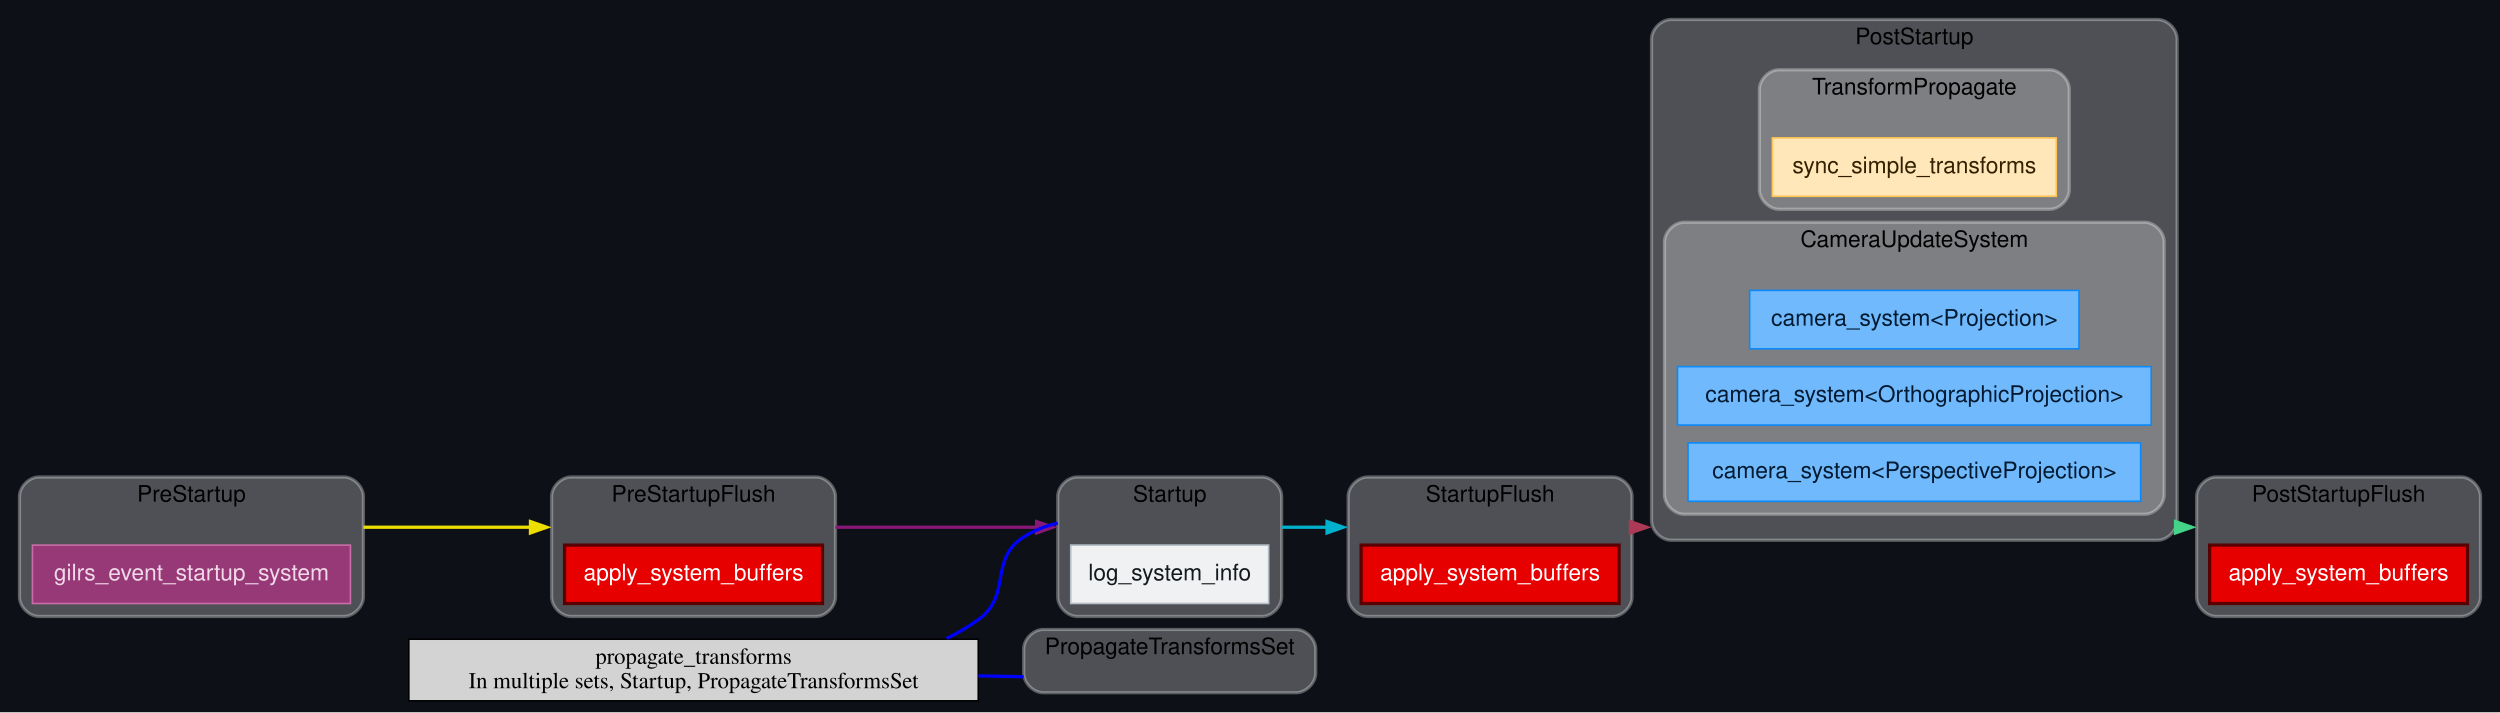
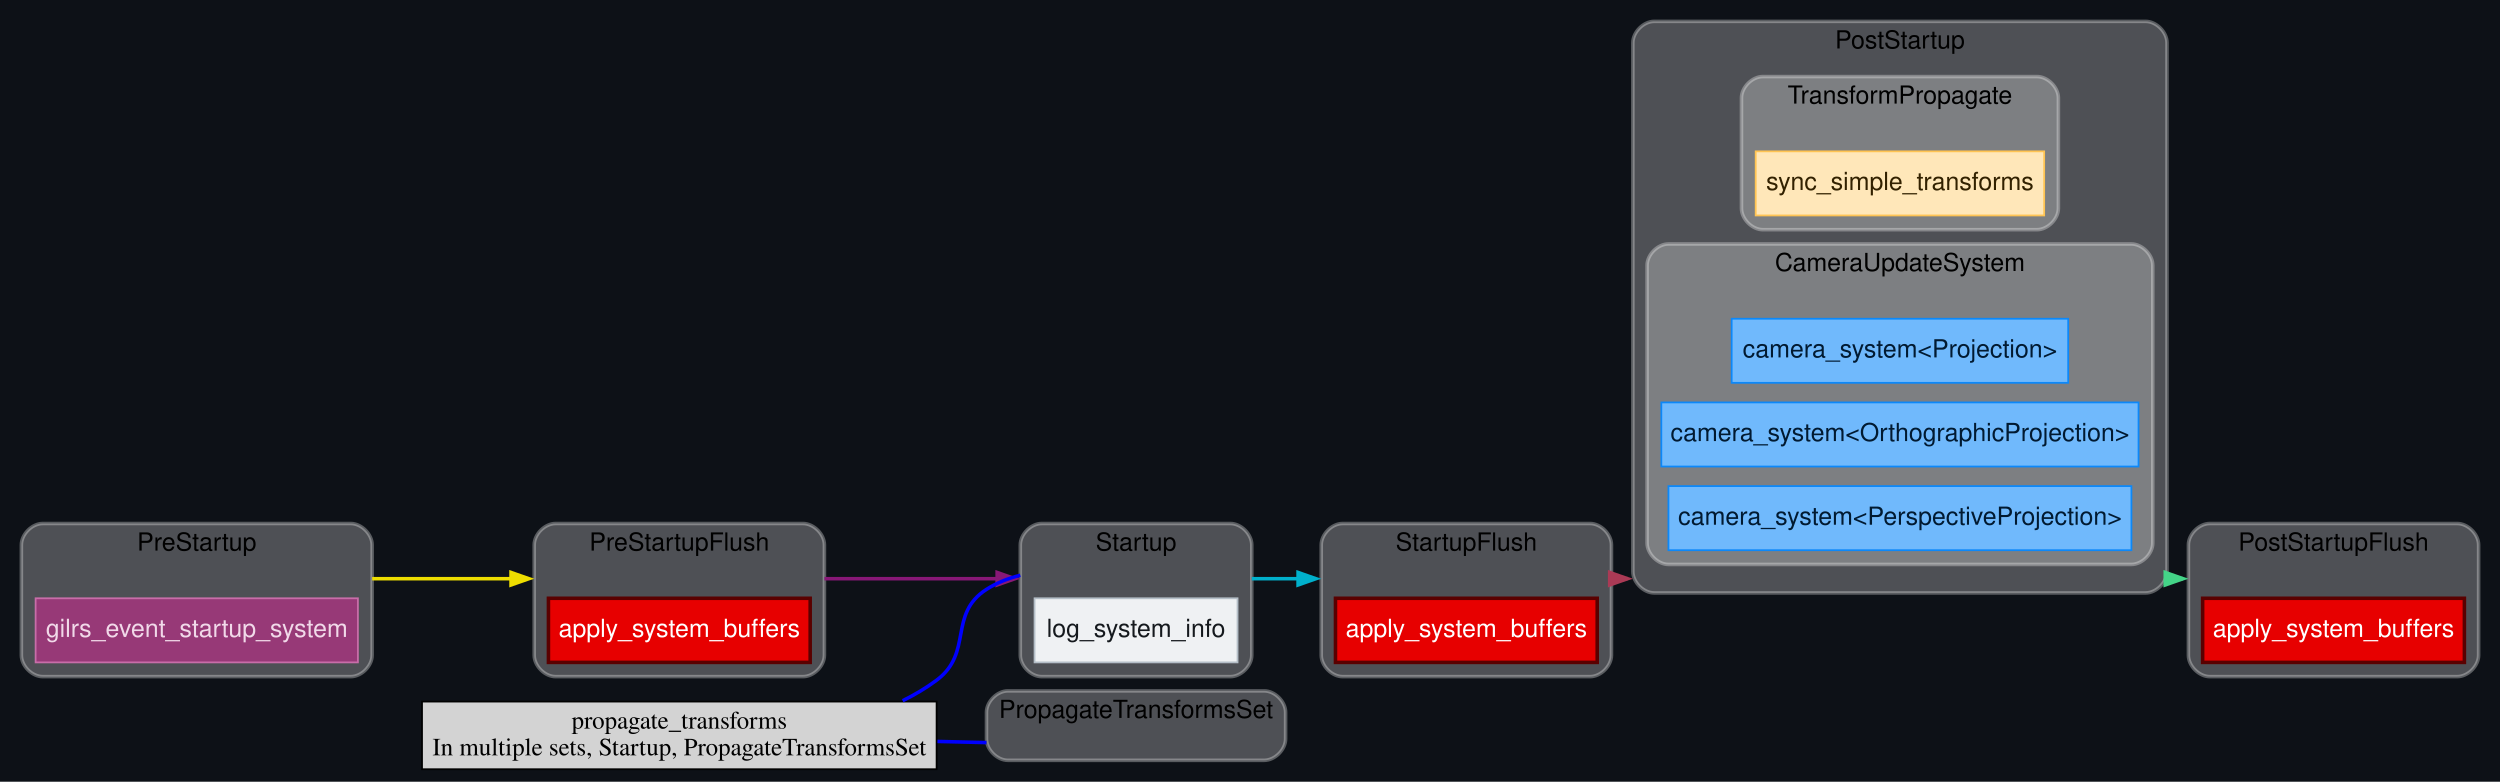
- <svg xmlns="http://www.w3.org/2000/svg" xmlns:xlink="http://www.w3.org/1999/xlink" width="1541pt" height="439pt" viewBox="0.00 0.00 1541.00 439.00">
+ <svg xmlns="http://www.w3.org/2000/svg" xmlns:xlink="http://www.w3.org/1999/xlink" width="1404pt" height="439pt" viewBox="0.00 0.00 1404.00 439.00">
  <g id="graph0" class="graph" transform="scale(1 1) rotate(0) translate(4 435)">
-     <polygon fill="#0d1117" stroke="none" points="-4,4 -4,-435 1537,-435 1537,4 -4,4" />
+     <polygon fill="#0d1117" stroke="none" points="-4,4 -4,-435 1400,-435 1400,4 -4,4" />
    <g id="clust1" class="cluster">
      <g id="a_clust1">
        <a xlink:title="Startup">
-           <path fill="#ffffff" fill-opacity="0.267" stroke="#ffffff" stroke-width="2" stroke-opacity="0.314" d="M660,-55C660,-55 774,-55 774,-55 780,-55 786,-61 786,-67 786,-67 786,-129 786,-129 786,-135 780,-141 774,-141 774,-141 660,-141 660,-141 654,-141 648,-135 648,-129 648,-129 648,-67 648,-67 648,-61 654,-55 660,-55" />
-           <text text-anchor="middle" x="717" y="-125.8" font-family="Helvetica,sans-Serif" font-size="14.00">Startup</text>
+           <path fill="#ffffff" fill-opacity="0.267" stroke="#ffffff" stroke-width="2" stroke-opacity="0.314" d="M581,-55C581,-55 687,-55 687,-55 693,-55 699,-61 699,-67 699,-67 699,-129 699,-129 699,-135 693,-141 687,-141 687,-141 581,-141 581,-141 575,-141 569,-135 569,-129 569,-129 569,-67 569,-67 569,-61 575,-55 581,-55" />
+           <text text-anchor="middle" x="634" y="-125.8" font-family="Helvetica,sans-Serif" font-size="14.00">Startup</text>
        </a>
      </g>
    </g>
    <g id="clust2" class="cluster">
      <g id="a_clust2">
        <a xlink:title="PreStartupFlush">
-           <path fill="#ffffff" fill-opacity="0.267" stroke="#ffffff" stroke-width="2" stroke-opacity="0.314" d="M348,-55C348,-55 499,-55 499,-55 505,-55 511,-61 511,-67 511,-67 511,-129 511,-129 511,-135 505,-141 499,-141 499,-141 348,-141 348,-141 342,-141 336,-135 336,-129 336,-129 336,-67 336,-67 336,-61 342,-55 348,-55" />
-           <text text-anchor="middle" x="423.5" y="-125.8" font-family="Helvetica,sans-Serif" font-size="14.00">PreStartupFlush</text>
+           <path fill="#ffffff" fill-opacity="0.267" stroke="#ffffff" stroke-width="2" stroke-opacity="0.314" d="M308,-55C308,-55 447,-55 447,-55 453,-55 459,-61 459,-67 459,-67 459,-129 459,-129 459,-135 453,-141 447,-141 447,-141 308,-141 308,-141 302,-141 296,-135 296,-129 296,-129 296,-67 296,-67 296,-61 302,-55 308,-55" />
+           <text text-anchor="middle" x="377.5" y="-125.8" font-family="Helvetica,sans-Serif" font-size="14.00">PreStartupFlush</text>
        </a>
      </g>
    </g>
    <g id="clust3" class="cluster">
      <g id="a_clust3">
        <a xlink:title="StartupFlush">
-           <path fill="#ffffff" fill-opacity="0.267" stroke="#ffffff" stroke-width="2" stroke-opacity="0.314" d="M839,-55C839,-55 990,-55 990,-55 996,-55 1002,-61 1002,-67 1002,-67 1002,-129 1002,-129 1002,-135 996,-141 990,-141 990,-141 839,-141 839,-141 833,-141 827,-135 827,-129 827,-129 827,-67 827,-67 827,-61 833,-55 839,-55" />
-           <text text-anchor="middle" x="914.5" y="-125.8" font-family="Helvetica,sans-Serif" font-size="14.00">StartupFlush</text>
+           <path fill="#ffffff" fill-opacity="0.267" stroke="#ffffff" stroke-width="2" stroke-opacity="0.314" d="M750,-55C750,-55 889,-55 889,-55 895,-55 901,-61 901,-67 901,-67 901,-129 901,-129 901,-135 895,-141 889,-141 889,-141 750,-141 750,-141 744,-141 738,-135 738,-129 738,-129 738,-67 738,-67 738,-61 744,-55 750,-55" />
+           <text text-anchor="middle" x="819.5" y="-125.8" font-family="Helvetica,sans-Serif" font-size="14.00">StartupFlush</text>
        </a>
      </g>
    </g>
    <g id="clust4" class="cluster">
      <g id="a_clust4">
        <a xlink:title="PostStartupFlush">
-           <path fill="#ffffff" fill-opacity="0.267" stroke="#ffffff" stroke-width="2" stroke-opacity="0.314" d="M1362,-55C1362,-55 1513,-55 1513,-55 1519,-55 1525,-61 1525,-67 1525,-67 1525,-129 1525,-129 1525,-135 1519,-141 1513,-141 1513,-141 1362,-141 1362,-141 1356,-141 1350,-135 1350,-129 1350,-129 1350,-67 1350,-67 1350,-61 1356,-55 1362,-55" />
-           <text text-anchor="middle" x="1437.5" y="-125.8" font-family="Helvetica,sans-Serif" font-size="14.00">PostStartupFlush</text>
+           <path fill="#ffffff" fill-opacity="0.267" stroke="#ffffff" stroke-width="2" stroke-opacity="0.314" d="M1237,-55C1237,-55 1376,-55 1376,-55 1382,-55 1388,-61 1388,-67 1388,-67 1388,-129 1388,-129 1388,-135 1382,-141 1376,-141 1376,-141 1237,-141 1237,-141 1231,-141 1225,-135 1225,-129 1225,-129 1225,-67 1225,-67 1225,-61 1231,-55 1237,-55" />
+           <text text-anchor="middle" x="1306.5" y="-125.8" font-family="Helvetica,sans-Serif" font-size="14.00">PostStartupFlush</text>
        </a>
      </g>
    </g>
    <g id="clust5" class="cluster">
      <g id="a_clust5">
        <a xlink:title="PreStartup">
-           <path fill="#ffffff" fill-opacity="0.267" stroke="#ffffff" stroke-width="2" stroke-opacity="0.314" d="M20,-55C20,-55 208,-55 208,-55 214,-55 220,-61 220,-67 220,-67 220,-129 220,-129 220,-135 214,-141 208,-141 208,-141 20,-141 20,-141 14,-141 8,-135 8,-129 8,-129 8,-67 8,-67 8,-61 14,-55 20,-55" />
-           <text text-anchor="middle" x="114" y="-125.8" font-family="Helvetica,sans-Serif" font-size="14.00">PreStartup</text>
+           <path fill="#ffffff" fill-opacity="0.267" stroke="#ffffff" stroke-width="2" stroke-opacity="0.314" d="M20,-55C20,-55 193,-55 193,-55 199,-55 205,-61 205,-67 205,-67 205,-129 205,-129 205,-135 199,-141 193,-141 193,-141 20,-141 20,-141 14,-141 8,-135 8,-129 8,-129 8,-67 8,-67 8,-61 14,-55 20,-55" />
+           <text text-anchor="middle" x="106.5" y="-125.8" font-family="Helvetica,sans-Serif" font-size="14.00">PreStartup</text>
        </a>
      </g>
    </g>
    <g id="clust6" class="cluster">
      <g id="a_clust6">
        <a xlink:title="PostStartup">
-           <path fill="#ffffff" fill-opacity="0.267" stroke="#ffffff" stroke-width="2" stroke-opacity="0.314" d="M1026,-102C1026,-102 1326,-102 1326,-102 1332,-102 1338,-108 1338,-114 1338,-114 1338,-411 1338,-411 1338,-417 1332,-423 1326,-423 1326,-423 1026,-423 1026,-423 1020,-423 1014,-417 1014,-411 1014,-411 1014,-114 1014,-114 1014,-108 1020,-102 1026,-102" />
-           <text text-anchor="middle" x="1176" y="-407.8" font-family="Helvetica,sans-Serif" font-size="14.00">PostStartup</text>
+           <path fill="#ffffff" fill-opacity="0.267" stroke="#ffffff" stroke-width="2" stroke-opacity="0.314" d="M925,-102C925,-102 1201,-102 1201,-102 1207,-102 1213,-108 1213,-114 1213,-114 1213,-411 1213,-411 1213,-417 1207,-423 1201,-423 1201,-423 925,-423 925,-423 919,-423 913,-417 913,-411 913,-411 913,-114 913,-114 913,-108 919,-102 925,-102" />
+           <text text-anchor="middle" x="1063" y="-407.8" font-family="Helvetica,sans-Serif" font-size="14.00">PostStartup</text>
        </a>
      </g>
    </g>
    <g id="clust7" class="cluster">
      <g id="a_clust7">
        <a xlink:title="TransformPropagate">
-           <path fill="#ffffff" fill-opacity="0.267" stroke="#ffffff" stroke-width="2" stroke-opacity="0.314" d="M1092.5,-306C1092.5,-306 1259.5,-306 1259.5,-306 1265.5,-306 1271.5,-312 1271.5,-318 1271.5,-318 1271.5,-380 1271.5,-380 1271.5,-386 1265.5,-392 1259.5,-392 1259.5,-392 1092.5,-392 1092.5,-392 1086.5,-392 1080.5,-386 1080.5,-380 1080.5,-380 1080.5,-318 1080.5,-318 1080.5,-312 1086.5,-306 1092.5,-306" />
-           <text text-anchor="middle" x="1176" y="-376.8" font-family="Helvetica,sans-Serif" font-size="14.00">TransformPropagate</text>
+           <path fill="#ffffff" fill-opacity="0.267" stroke="#ffffff" stroke-width="2" stroke-opacity="0.314" d="M986,-306C986,-306 1140,-306 1140,-306 1146,-306 1152,-312 1152,-318 1152,-318 1152,-380 1152,-380 1152,-386 1146,-392 1140,-392 1140,-392 986,-392 986,-392 980,-392 974,-386 974,-380 974,-380 974,-318 974,-318 974,-312 980,-306 986,-306" />
+           <text text-anchor="middle" x="1063" y="-376.8" font-family="Helvetica,sans-Serif" font-size="14.00">TransformPropagate</text>
        </a>
      </g>
    </g>
    <g id="clust8" class="cluster">
      <g id="a_clust8">
        <a xlink:title="CameraUpdateSystem">
-           <path fill="#ffffff" fill-opacity="0.267" stroke="#ffffff" stroke-width="2" stroke-opacity="0.314" d="M1034,-118C1034,-118 1318,-118 1318,-118 1324,-118 1330,-124 1330,-130 1330,-130 1330,-286 1330,-286 1330,-292 1324,-298 1318,-298 1318,-298 1034,-298 1034,-298 1028,-298 1022,-292 1022,-286 1022,-286 1022,-130 1022,-130 1022,-124 1028,-118 1034,-118" />
-           <text text-anchor="middle" x="1176" y="-282.8" font-family="Helvetica,sans-Serif" font-size="14.00">CameraUpdateSystem</text>
+           <path fill="#ffffff" fill-opacity="0.267" stroke="#ffffff" stroke-width="2" stroke-opacity="0.314" d="M933,-118C933,-118 1193,-118 1193,-118 1199,-118 1205,-124 1205,-130 1205,-130 1205,-286 1205,-286 1205,-292 1199,-298 1193,-298 1193,-298 933,-298 933,-298 927,-298 921,-292 921,-286 921,-286 921,-130 921,-130 921,-124 927,-118 933,-118" />
+           <text text-anchor="middle" x="1063" y="-282.8" font-family="Helvetica,sans-Serif" font-size="14.00">CameraUpdateSystem</text>
        </a>
      </g>
    </g>
    <g id="clust9" class="cluster">
      <g id="a_clust9">
        <a xlink:title="PropagateTransformsSet">
-           <path fill="#ffffff" fill-opacity="0.267" stroke="#ffffff" stroke-width="2" stroke-opacity="0.314" d="M639,-8C639,-8 795,-8 795,-8 801,-8 807,-14 807,-20 807,-20 807,-35 807,-35 807,-41 801,-47 795,-47 795,-47 639,-47 639,-47 633,-47 627,-41 627,-35 627,-35 627,-20 627,-20 627,-14 633,-8 639,-8" />
-           <text text-anchor="middle" x="717" y="-31.8" font-family="Helvetica,sans-Serif" font-size="14.00">PropagateTransformsSet</text>
+           <path fill="#ffffff" fill-opacity="0.267" stroke="#ffffff" stroke-width="2" stroke-opacity="0.314" d="M562,-8C562,-8 706,-8 706,-8 712,-8 718,-14 718,-20 718,-20 718,-35 718,-35 718,-41 712,-47 706,-47 706,-47 562,-47 562,-47 556,-47 550,-41 550,-35 550,-35 550,-20 550,-20 550,-14 556,-8 562,-8" />
+           <text text-anchor="middle" x="634" y="-31.8" font-family="Helvetica,sans-Serif" font-size="14.00">PropagateTransformsSet</text>
        </a>
      </g>
    </g>
    <g id="edge5" class="edge">
      <g id="a_edge5">
        <a xlink:title="Startup → StartupFlush">
-           <path fill="none" stroke="#00b0cc" stroke-width="2" d="M786,-110C795.12,-110 804.62,-110 814.15,-110" />
-           <polygon fill="#00b0cc" stroke="#00b0cc" stroke-width="2" points="813.98,-113.5 823.98,-110 813.98,-106.5 813.98,-113.5" />
+           <path fill="none" stroke="#00b0cc" stroke-width="2" d="M699,-110C707.44,-110 716.23,-110 725.03,-110" />
+           <polygon fill="#00b0cc" stroke="#00b0cc" stroke-width="2" points="725,-113.5 735,-110 725,-106.5 725,-113.5" />
        </a>
      </g>
    </g>
    <g id="node2" class="node">
      <g id="a_node2">
        <a xlink:title="bevy_diagnostic::system_information_diagnostics_plugin::internal::log_system_info">
-           <polygon fill="#eff1f3" stroke="#b4bec7" points="778,-99 656,-99 656,-63 778,-63 778,-99" />
-           <text text-anchor="middle" x="717" y="-77.3" font-family="Helvetica,sans-Serif" font-size="14.00" fill="#15191d">log_system_info</text>
+           <polygon fill="#eff1f3" stroke="#b4bec7" points="691,-99 577,-99 577,-63 691,-63 691,-99" />
+           <text text-anchor="middle" x="634" y="-77.3" font-family="Helvetica,sans-Serif" font-size="14.00" fill="#15191d">log_system_info</text>
        </a>
      </g>
    </g>
    <g id="edge4" class="edge">
      <g id="a_edge4">
        <a xlink:title="PreStartupFlush → Startup">
-           <path fill="none" stroke="#881877" stroke-width="2" d="M511,-110C550.32,-110 596.58,-110 635.19,-110" />
-           <polygon fill="#881877" stroke="#881877" stroke-width="2" points="634.97,-113.5 644.97,-110 634.97,-106.5 634.97,-113.5" />
+           <path fill="none" stroke="#881877" stroke-width="2" d="M459,-110C490.16,-110 525.67,-110 556.45,-110" />
+           <polygon fill="#881877" stroke="#881877" stroke-width="2" points="556,-113.5 566,-110 556,-106.5 556,-113.5" />
        </a>
      </g>
    </g>
    <g id="node4" class="node">
      <g id="a_node4">
        <a xlink:title="bevy_ecs::schedule::executor::apply_system_buffers">
-           <polygon fill="#e70000" stroke="#5a0000" stroke-width="2" points="503,-99 344,-99 344,-63 503,-63 503,-99" />
-           <text text-anchor="middle" x="423.5" y="-77.3" font-family="Helvetica,sans-Serif" font-size="14.00" fill="#ffffff">apply_system_buffers</text>
+           <polygon fill="#e70000" stroke="#5a0000" stroke-width="2" points="451,-99 304,-99 304,-63 451,-63 451,-99" />
+           <text text-anchor="middle" x="377.5" y="-77.3" font-family="Helvetica,sans-Serif" font-size="14.00" fill="#ffffff">apply_system_buffers</text>
        </a>
      </g>
    </g>
    <g id="edge6" class="edge">
      <g id="a_edge6">
        <a xlink:title="StartupFlush → PostStartup">
-           <path fill="none" stroke="#aa3a55" stroke-width="2" d="M1002,-110C1005,-110 1008,-110 1011,-110" />
-           <polygon fill="#aa3a55" stroke="#aa3a55" stroke-width="2" points="1000.98,-113.5 1010.98,-110 1000.98,-106.5 1000.98,-113.5" />
+           <path fill="none" stroke="#aa3a55" stroke-width="2" d="M901,-110C904,-110 907,-110 910,-110" />
+           <polygon fill="#aa3a55" stroke="#aa3a55" stroke-width="2" points="900,-113.5 910,-110 900,-106.5 900,-113.5" />
        </a>
      </g>
    </g>
    <g id="node6" class="node">
      <g id="a_node6">
        <a xlink:title="bevy_ecs::schedule::executor::apply_system_buffers">
-           <polygon fill="#e70000" stroke="#5a0000" stroke-width="2" points="994,-99 835,-99 835,-63 994,-63 994,-99" />
-           <text text-anchor="middle" x="914.5" y="-77.3" font-family="Helvetica,sans-Serif" font-size="14.00" fill="#ffffff">apply_system_buffers</text>
+           <polygon fill="#e70000" stroke="#5a0000" stroke-width="2" points="893,-99 746,-99 746,-63 893,-63 893,-99" />
+           <text text-anchor="middle" x="819.5" y="-77.3" font-family="Helvetica,sans-Serif" font-size="14.00" fill="#ffffff">apply_system_buffers</text>
        </a>
      </g>
    </g>
    <g id="node8" class="node">
      <g id="a_node8">
        <a xlink:title="bevy_ecs::schedule::executor::apply_system_buffers">
-           <polygon fill="#e70000" stroke="#5a0000" stroke-width="2" points="1517,-99 1358,-99 1358,-63 1517,-63 1517,-99" />
-           <text text-anchor="middle" x="1437.5" y="-77.3" font-family="Helvetica,sans-Serif" font-size="14.00" fill="#ffffff">apply_system_buffers</text>
+           <polygon fill="#e70000" stroke="#5a0000" stroke-width="2" points="1380,-99 1233,-99 1233,-63 1380,-63 1380,-99" />
+           <text text-anchor="middle" x="1306.5" y="-77.3" font-family="Helvetica,sans-Serif" font-size="14.00" fill="#ffffff">apply_system_buffers</text>
        </a>
      </g>
    </g>
    <g id="edge3" class="edge">
      <g id="a_edge3">
        <a xlink:title="PreStartup → PreStartupFlush">
-           <path fill="none" stroke="#eede00" stroke-width="2" d="M220,-110C253.37,-110 290.17,-110 323.13,-110" />
-           <polygon fill="#eede00" stroke="#eede00" stroke-width="2" points="322.98,-113.5 332.98,-110 322.97,-106.5 322.98,-113.5" />
+           <path fill="none" stroke="#eede00" stroke-width="2" d="M205,-110C230.56,-110 258.06,-110 283.39,-110" />
+           <polygon fill="#eede00" stroke="#eede00" stroke-width="2" points="283,-113.5 293,-110 283,-106.5 283,-113.5" />
        </a>
      </g>
    </g>
    <g id="node10" class="node">
      <g id="a_node10">
        <a xlink:title="bevy_gilrs::gilrs_system::gilrs_event_startup_system">
-           <polygon fill="#973977" stroke="#c86da9" points="212,-99 16,-99 16,-63 212,-63 212,-99" />
-           <text text-anchor="middle" x="114" y="-77.3" font-family="Helvetica,sans-Serif" font-size="14.00" fill="#f1d9e9">gilrs_event_startup_system</text>
+           <polygon fill="#973977" stroke="#c86da9" points="197,-99 16,-99 16,-63 197,-63 197,-99" />
+           <text text-anchor="middle" x="106.5" y="-77.3" font-family="Helvetica,sans-Serif" font-size="14.00" fill="#f1d9e9">gilrs_event_startup_system</text>
        </a>
      </g>
    </g>
    <g id="edge7" class="edge">
      <g id="a_edge7">
        <a xlink:title="PostStartup → PostStartupFlush">
-           <path fill="none" stroke="#44d488" stroke-width="2" d="M1338,-110C1341,-110 1344,-110 1347,-110" />
-           <polygon fill="#44d488" stroke="#44d488" stroke-width="2" points="1336.98,-113.5 1346.98,-110 1336.98,-106.5 1336.98,-113.5" />
+           <path fill="none" stroke="#44d488" stroke-width="2" d="M1213,-110C1216,-110 1219,-110 1222,-110" />
+           <polygon fill="#44d488" stroke="#44d488" stroke-width="2" points="1212,-113.5 1222,-110 1212,-106.5 1212,-113.5" />
        </a>
      </g>
    </g>
    <g id="node13" class="node">
      <g id="a_node13">
        <a xlink:title="bevy_transform::systems::sync_simple_transforms">
-           <polygon fill="#ffe7b9" stroke="#ffc453" points="1263.5,-350 1088.5,-350 1088.5,-314 1263.5,-314 1263.5,-350" />
-           <text text-anchor="middle" x="1176" y="-328.3" font-family="Helvetica,sans-Serif" font-size="14.00" fill="#322100">sync_simple_transforms</text>
+           <polygon fill="#ffe7b9" stroke="#ffc453" points="1144,-350 982,-350 982,-314 1144,-314 1144,-350" />
+           <text text-anchor="middle" x="1063" y="-328.3" font-family="Helvetica,sans-Serif" font-size="14.00" fill="#322100">sync_simple_transforms</text>
        </a>
      </g>
    </g>
    <g id="node15" class="node">
      <g id="a_node15">
        <a xlink:title="bevy_render::camera::camera::camera_system&lt;bevy_render::camera::projection::Projection&gt;">
-           <polygon fill="#70b9fc" stroke="#0c88f9" points="1277.5,-256 1074.5,-256 1074.5,-220 1277.5,-220 1277.5,-256" />
-           <text text-anchor="middle" x="1176" y="-234.3" font-family="Helvetica,sans-Serif" font-size="14.00" fill="#011a31">camera_system&lt;Projection&gt;</text>
+           <polygon fill="#70b9fc" stroke="#0c88f9" points="1157.5,-256 968.5,-256 968.5,-220 1157.5,-220 1157.5,-256" />
+           <text text-anchor="middle" x="1063" y="-234.3" font-family="Helvetica,sans-Serif" font-size="14.00" fill="#011a31">camera_system&lt;Projection&gt;</text>
        </a>
      </g>
    </g>
    <g id="node16" class="node">
      <g id="a_node16">
        <a xlink:title="bevy_render::camera::camera::camera_system&lt;bevy_render::camera::projection::OrthographicProjection&gt;">
-           <polygon fill="#70b9fc" stroke="#0c88f9" points="1322,-209 1030,-209 1030,-173 1322,-173 1322,-209" />
-           <text text-anchor="middle" x="1176" y="-187.3" font-family="Helvetica,sans-Serif" font-size="14.00" fill="#011a31">camera_system&lt;OrthographicProjection&gt;</text>
+           <polygon fill="#70b9fc" stroke="#0c88f9" points="1197,-209 929,-209 929,-173 1197,-173 1197,-209" />
+           <text text-anchor="middle" x="1063" y="-187.3" font-family="Helvetica,sans-Serif" font-size="14.00" fill="#011a31">camera_system&lt;OrthographicProjection&gt;</text>
        </a>
      </g>
    </g>
    <g id="node17" class="node">
      <g id="a_node17">
        <a xlink:title="bevy_render::camera::camera::camera_system&lt;bevy_render::camera::projection::PerspectiveProjection&gt;">
-           <polygon fill="#70b9fc" stroke="#0c88f9" points="1315.5,-162 1036.5,-162 1036.5,-126 1315.5,-126 1315.5,-162" />
-           <text text-anchor="middle" x="1176" y="-140.3" font-family="Helvetica,sans-Serif" font-size="14.00" fill="#011a31">camera_system&lt;PerspectiveProjection&gt;</text>
+           <polygon fill="#70b9fc" stroke="#0c88f9" points="1193,-162 933,-162 933,-126 1193,-126 1193,-162" />
+           <text text-anchor="middle" x="1063" y="-140.3" font-family="Helvetica,sans-Serif" font-size="14.00" fill="#011a31">camera_system&lt;PerspectiveProjection&gt;</text>
        </a>
      </g>
    </g>
    <g id="node19" class="node">
      <g id="a_node19">
        <a xlink:title="bevy_transform::systems::propagate_transforms">
-           <polygon fill="lightgrey" stroke="black" points="599,-41 248,-41 248,-3 599,-3 599,-41" />
-           <text text-anchor="middle" x="423.5" y="-25.8" font-family="Times,serif" font-size="14.00">propagate_transforms</text>
-           <text text-anchor="middle" x="423.5" y="-10.8" font-family="Times,serif" font-size="14.00">In multiple sets, Startup, PropagateTransformsSet</text>
+           <polygon fill="lightgrey" stroke="black" points="522,-41 233,-41 233,-3 522,-3 522,-41" />
+           <text text-anchor="middle" x="377.5" y="-25.8" font-family="Times,serif" font-size="14.00">propagate_transforms</text>
+           <text text-anchor="middle" x="377.5" y="-10.8" font-family="Times,serif" font-size="14.00">In multiple sets, Startup, PropagateTransformsSet</text>
        </a>
      </g>
    </g>
    <g id="edge1" class="edge">
-       <path fill="none" stroke="blue" stroke-width="2" d="M579.48,-41.42C586.32,-44.77 592.87,-48.61 599,-53 620.01,-68.07 605.2,-90.09 627,-104 633.37,-108.07 640.56,-110.8 648,-112.56" />
+       <path fill="none" stroke="blue" stroke-width="2" d="M502.92,-41.47C509.65,-44.77 516.07,-48.58 522,-53 542.73,-68.46 528.24,-90.04 550,-104 555.77,-107.71 562.26,-110.24 569,-111.92" />
    </g>
    <g id="edge2" class="edge">
-       <path fill="none" stroke="blue" stroke-width="2" d="M599.12,-18.41C608.64,-18.21 617.99,-18.02 627,-17.83" />
+       <path fill="none" stroke="blue" stroke-width="2" d="M522.48,-18.61C531.85,-18.38 541.09,-18.17 550,-17.96" />
    </g>
  </g>
</svg>
